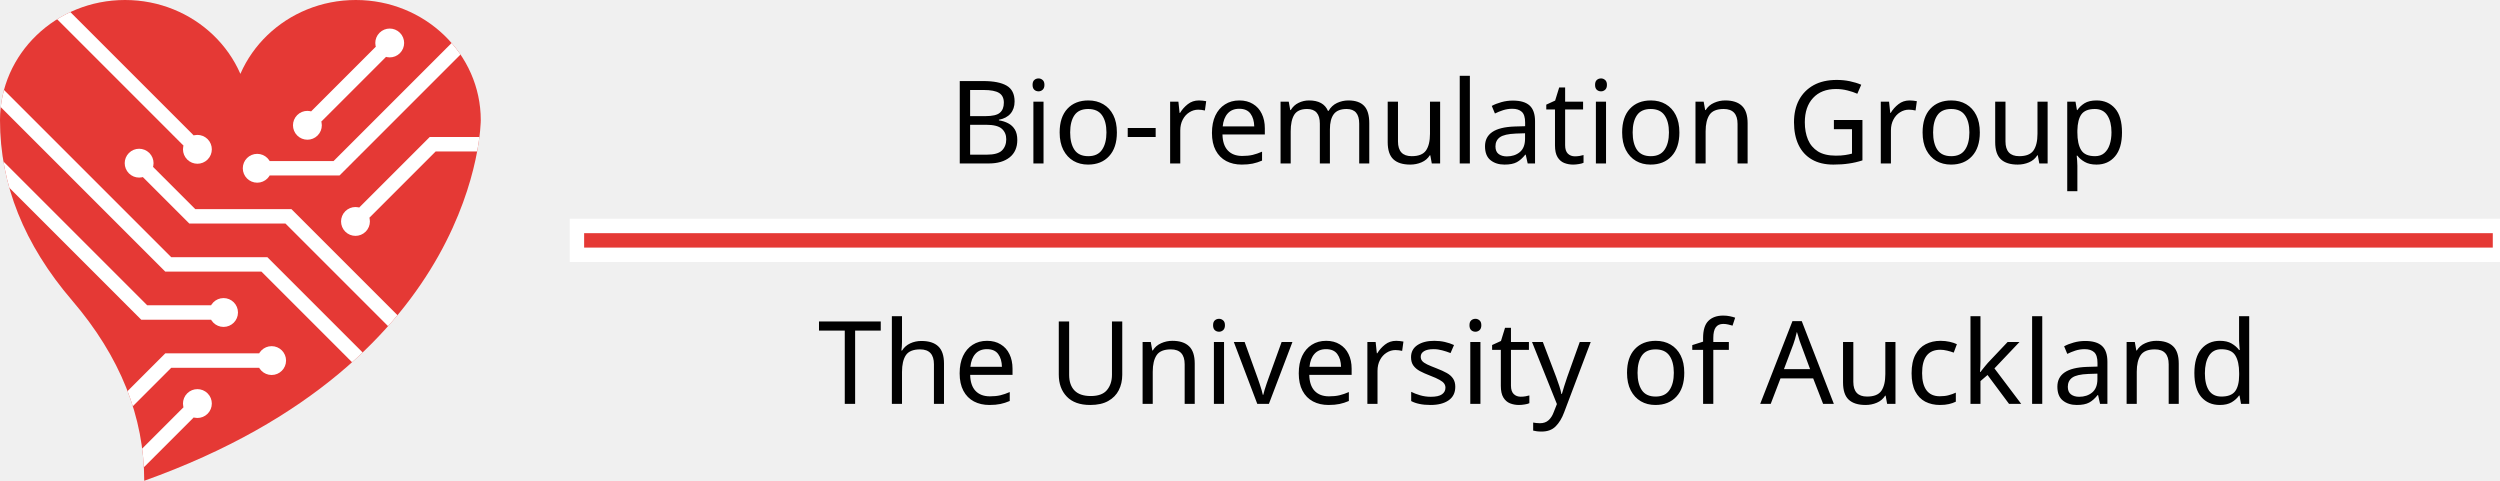
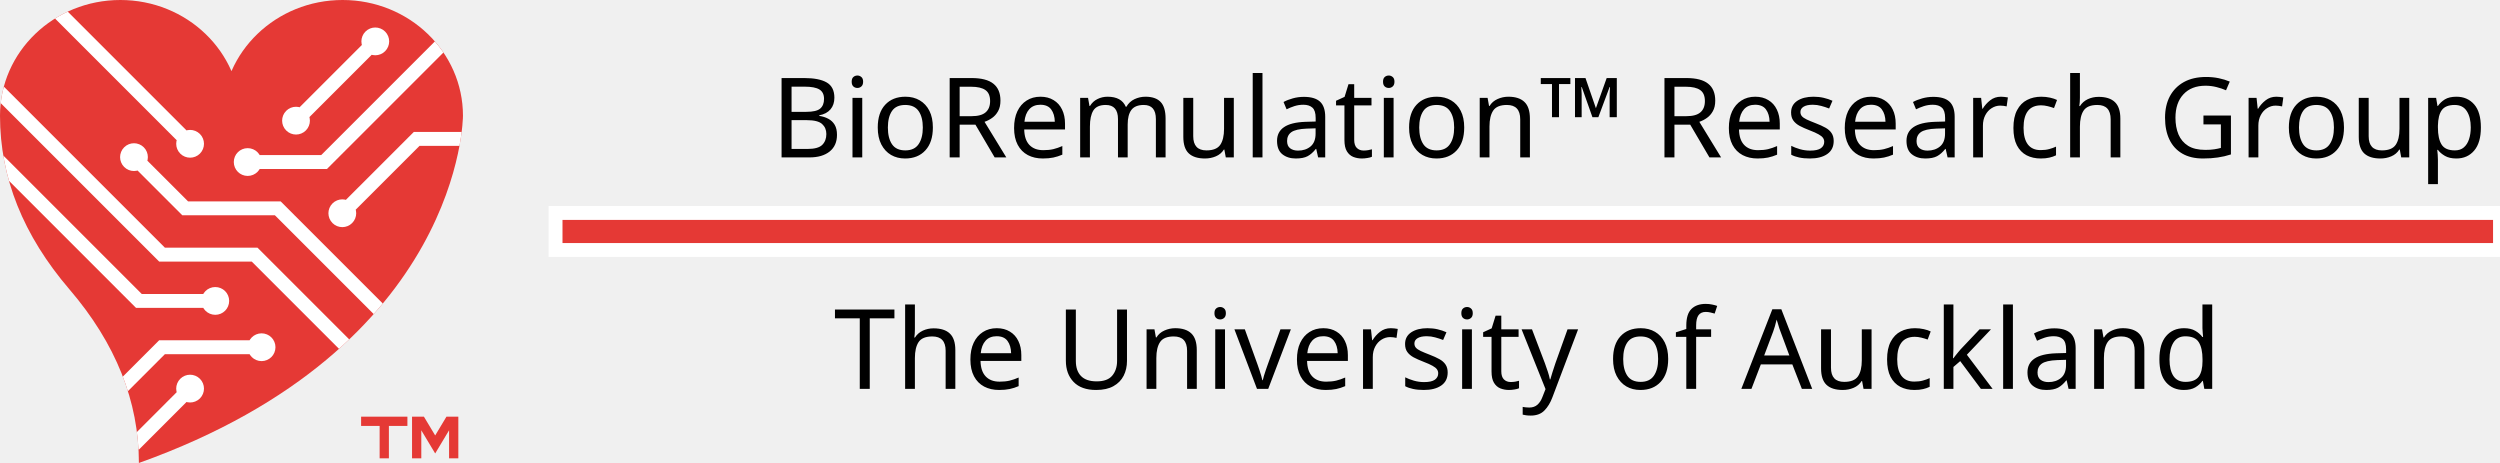
- <svg xmlns="http://www.w3.org/2000/svg" version="1.1" x="0px" y="0px" viewBox="0 0 520 100" style="enable-background:new 0 0 520 100;" xml:space="preserve">
+ <svg xmlns="http://www.w3.org/2000/svg" version="1.1" x="0px" y="0px" viewBox="0 0 540 100" style="enable-background:new 0 0 540 100;" xml:space="preserve">
  <style type="text/css">
	.symbol_fill{fill:#E53935;}
+ 	.tm{stroke:#E53935;stroke-width:2;stroke-miterlimit:10;}
	.symbol_line{stroke:#FFFFFF;stroke-width:3;stroke-miterlimit:10;}
</style>
  <defs>
    <clipPath id="heart_clip">
      <path d="M48,25          a26,25 0 1 1 52,0    s0,50 -70,75    q0,-20 -15,-37.5    t-15,-37.5          a26,25 0 1 1 52,0          z" />
    </clipPath>
  </defs>
  <g clip-path="url(#heart_clip)">
    <path class="symbol_fill" d="M0,0   l100,0   l0,100   l-100,0   l0,-100   z" />
    <g clip-path="url(#heart_clip)">
      <path class="symbol_line symbol_fill" d="M30,95    l10,-10    a1.5,1.5 0 1 0 -0.001, -0.001    l-10,10    z" />
      <path class="symbol_line symbol_fill" d="M20,90    l15,-15    l20,0    a1.5,1.5 0 1 0 0,-0.001    l-20,0    l-20,20    z" />
      <path class="symbol_line symbol_fill" d="M0,35    l30,30    l15,0    a1.5,1.5 0 1 0 0,-0.001    l-15,0    l-30,-30    z" />
      <path class="symbol_line symbol_fill" d="M-10,10    l45,45    l20,0    l45,45    l-45,-45    l-20,0    l-45,-45    z" />
      <path class="symbol_line symbol_fill" d="M100,85    l-40,-40    l-20,0    l-10,-10    a1.5,1.5 0 1 0 -0.001,0.001    l10,10    l20,0    l40,40    z" />
      <path class="symbol_line symbol_fill" d="M10,0    l30,30    a1.5,1.5 0 1 0 0.001,-0.001    l-30,-30    z" />
      <path class="symbol_line symbol_fill" d="M100,30    l-10,0    l-15,15    a1.5,1.5 0 1 0 0.001,0.001    l15,-15    l10,0    z" />
      <path class="symbol_line symbol_fill" d="M100,5    l-30,30    l-15,0    a1.5,1.5 0 1 0 0,0.001    l15,0    l30,-30    z" />
      <path class="symbol_line symbol_fill" d="M80,10    l-15,15    a1.5,1.5 0 1 0 0.001,0.001    l15,-15    a1.5,1.5 0 1 0 -0.001,-0.001    z" />
    </g>
  </g>
  <g>
-     <text x="320" y="34" style="fill:black;" text-anchor="middle" font-family="verdana" font-size="24">Bio-remulation Group</text>
-     <path class="symbol_line symbol_fill" d="M120,47   l400,0   l0,6   l-400,0   l0,-6   z" />
-     <text x="320" y="84" style="fill:black;" text-anchor="middle" font-family="verdana" font-size="24">The University of Auckland</text>
+     <path class="tm symbol_fill" d="M78,91   l10,0   l-5,0   l0,8   l0,-8   l-5,0   z" />
+     <path class="tm symbol_fill" d="M91,91   l3,5   l3,-5   l1,0   l0,8   l0,-8   l-1,0   l-3,5   l-3,-5   l-1,0   l0,8   l0,-8   l1,0   z" />
+   </g>
+   <g>
+     <text x="330" y="34" style="fill:black;" text-anchor="middle" font-family="verdana" font-size="24">
+         BioRemulation™ Research Group
+ 	</text>
+     <path class="symbol_line symbol_fill" d="M120,46   l420,0   l0,8   l-420,0   l0,-8   z" />
+     <text x="330" y="84" style="fill:black;" text-anchor="middle" font-family="verdana" font-size="24">The University of Auckland</text>
  </g>
</svg>
